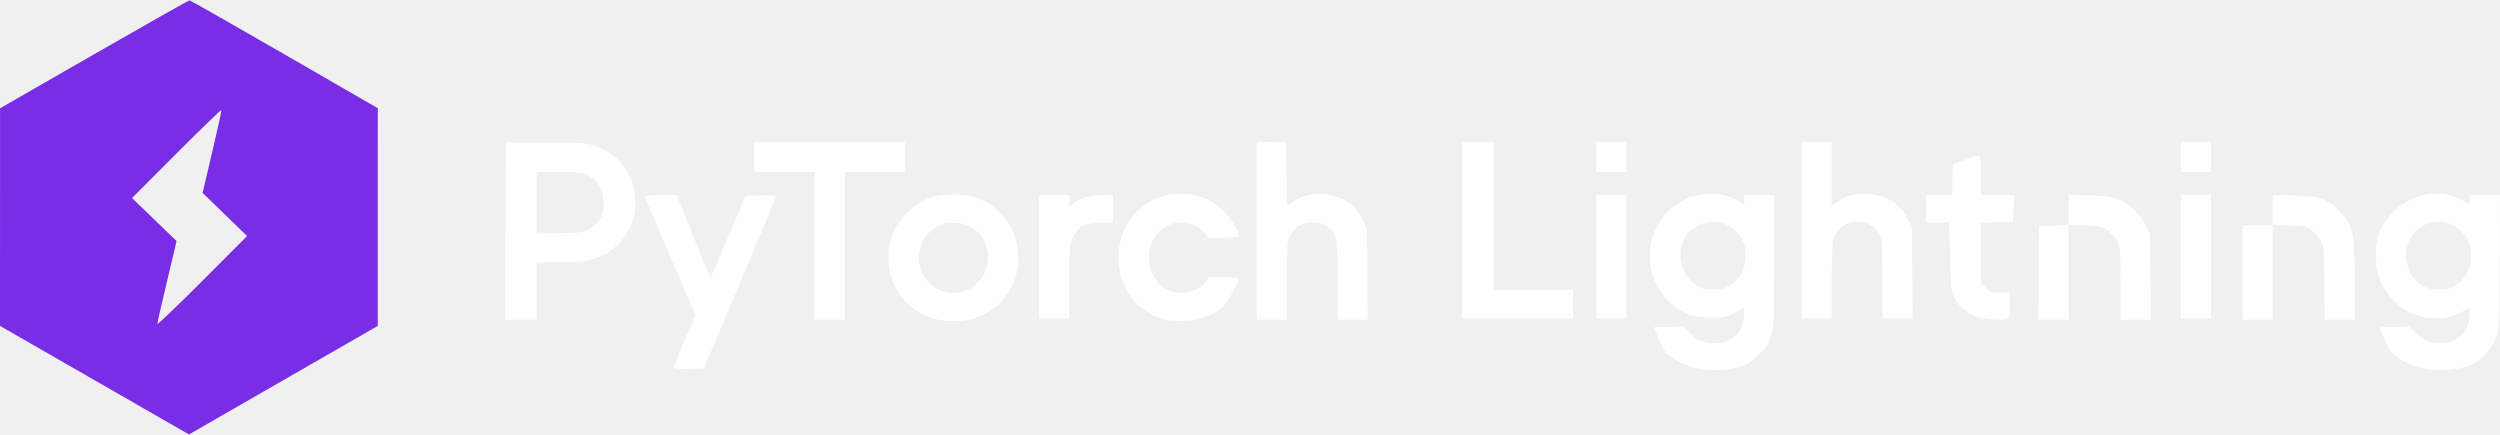
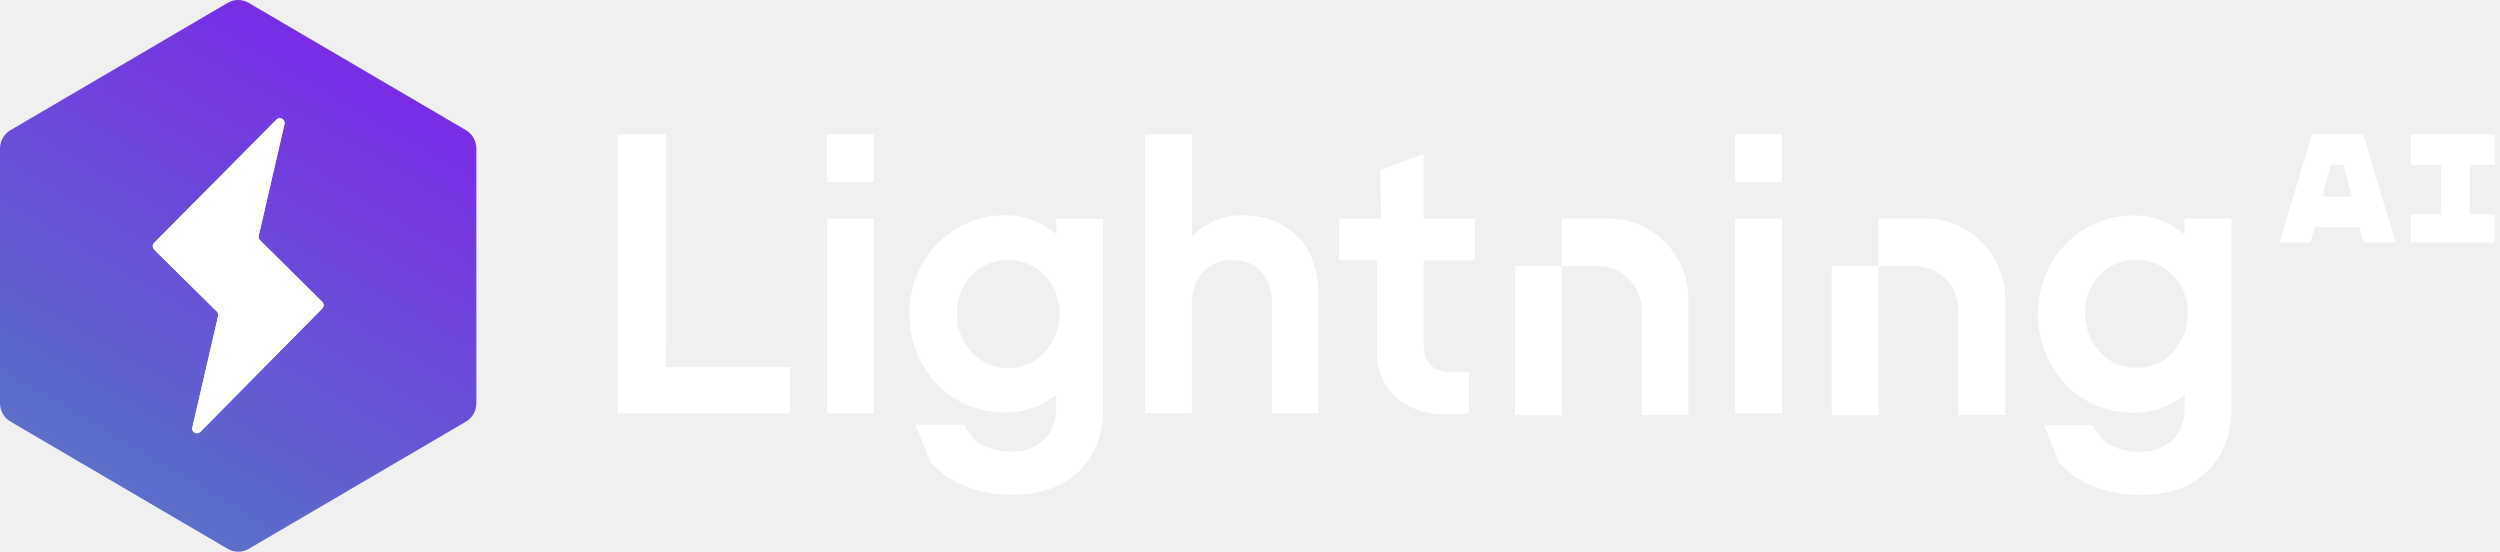
- <svg xmlns="http://www.w3.org/2000/svg" width="230" height="40" viewBox="0 0 644.185 111.872" version="1.1" id="svg8">
-   <defs id="defs2" />
-   <g id="layer1" transform="translate(249.7814,97.328)">
-     <path style="fill:#FFFFFF;stroke-width:0.353" d="m -225.432,0.559 -24.349,-13.985 0.006,-28.046 0.006,-28.046 24.221,-13.905 c 13.321,-7.648 24.388,-13.905 24.592,-13.905 0.204,0 11.205,6.255 24.447,13.901 l 24.076,13.901 -0.006,28.05 -0.006,28.05 -17.015,9.779 c -9.358,5.378 -20.301,11.671 -24.318,13.985 l -7.302,4.206 -24.349,-13.985 z m 33.577,-42.709 -5.73,-5.565 2.48,-10.509 c 1.364,-5.78 2.434,-10.646 2.378,-10.815 -0.056,-0.168 -5.261,4.862 -11.567,11.179 l -11.465,11.485 5.741,5.538 5.741,5.538 -2.473,10.407 c -1.36,5.724 -2.475,10.645 -2.477,10.935 -0.002,0.291 5.195,-4.682 11.549,-11.05 l 11.553,-11.579 z m 379.068,39.641 c -2.396,-0.581 -5.646,-2.182 -7.247,-3.57 -0.772,-0.67 -1.544,-1.983 -2.349,-3.996 l -1.198,-2.999 3.836,-0.1 3.836,-0.1 1.688,1.74 c 1.883,1.942 3.36,2.516 6.45,2.506 4.519,-0.013 7.4,-2.97 7.406,-7.599 l 0.004,-1.435 -2.537,1.258 c -2.417,1.199 -2.704,1.257 -6.085,1.235 -2.782,-0.018 -3.975,-0.19 -5.522,-0.798 -9.752,-3.832 -13.229,-15.848 -7.143,-24.684 1.617,-2.348 5.1,-4.877 7.927,-5.757 4.024,-1.252 8.975,-0.733 11.982,1.257 l 1.377,0.911 v -1.24 -1.24 h 3.881 3.881 l -0.004,16.669 c -0.005,17.569 -0.076,18.494 -1.672,21.616 -0.813,1.591 -3.637,4.382 -5.306,5.245 -2.982,1.542 -9.194,2.049 -13.203,1.077 z m 7.585,-20.742 c 3.273,-1.372 5.192,-4.456 5.192,-8.346 0,-2.829 -0.649,-4.461 -2.491,-6.262 -3.575,-3.495 -9.535,-3.07 -12.56,0.896 -3.357,4.402 -1.591,11.459 3.41,13.625 1.545,0.669 4.95,0.715 6.45,0.087 z m 179.338,20.731 c -2.427,-0.588 -5.094,-1.868 -6.945,-3.334 -1.016,-0.805 -1.608,-1.761 -2.558,-4.134 l -1.236,-3.086 3.833,-0.1 3.833,-0.1 1.688,1.74 c 1.883,1.942 3.36,2.516 6.45,2.506 4.519,-0.013 7.4,-2.97 7.406,-7.599 l 0.004,-1.435 -2.476,1.229 c -7.883,3.913 -17.699,-0.333 -20.906,-9.043 -1.003,-2.724 -1.072,-8.245 -0.136,-10.929 3.216,-9.224 14.385,-13.601 22.17,-8.687 l 1.348,0.851 v -1.239 -1.239 h 3.896 3.896 l -0.104,17.374 c -0.103,17.203 -0.112,17.394 -0.916,19.386 -0.945,2.339 -3.402,5.223 -5.495,6.449 -3.118,1.827 -9.341,2.455 -13.75,1.388 z m 7.634,-20.731 c 3.273,-1.372 5.192,-4.456 5.192,-8.346 0,-3.049 -0.709,-4.611 -3.012,-6.638 -3.634,-3.199 -9.283,-2.564 -12.127,1.363 -3.235,4.466 -1.445,11.394 3.497,13.535 1.545,0.669 4.95,0.715 6.45,0.087 z M -76.235,-2.61 c 0,-0.176 1.274,-3.327 2.831,-7.002 l 2.831,-6.683 -6.535,-15.117 c -3.594,-8.315 -6.535,-15.249 -6.535,-15.411 0,-0.161 1.833,-0.293 4.074,-0.293 h 4.074 l 0.675,1.499 c 0.371,0.825 2.308,5.585 4.304,10.578 1.996,4.993 3.709,9.081 3.806,9.084 0.097,0.003 2.162,-4.717 4.589,-10.49 l 4.413,-10.495 3.965,-0.1 c 2.181,-0.055 3.966,0.032 3.966,0.193 0,0.161 -4.192,10.207 -9.316,22.325 l -9.316,22.032 -3.914,0.1 c -2.176,0.056 -3.914,-0.042 -3.914,-0.22 z M -9.207,-15.326 c -3.05,-0.986 -4.915,-2.087 -6.905,-4.077 -3.107,-3.107 -4.725,-7.111 -4.732,-11.713 -0.011,-6.88 4.278,-12.957 10.873,-15.405 2.85,-1.058 8.91,-1.058 11.76,0 10.095,3.747 13.987,15.584 8.112,24.674 -2.099,3.248 -5.47,5.661 -9.353,6.695 -2.555,0.68 -7.379,0.595 -9.754,-0.173 z m 9.241,-7.672 c 4.674,-2.335 6.257,-8.968 3.185,-13.35 -1.584,-2.261 -3.944,-3.505 -6.924,-3.65 -2.209,-0.108 -2.732,-0.003 -4.438,0.893 -6.123,3.215 -6.557,11.725 -0.8,15.686 2.616,1.8 5.909,1.954 8.977,0.422 z m 49.491,7.722 c -7.002,-2.496 -11.108,-8.35 -11.108,-15.837 0,-10.89 9.782,-18.547 20.221,-15.828 2.856,0.744 4.663,1.748 6.825,3.792 1.721,1.628 3.998,5.327 3.998,6.496 0,0.367 -0.886,0.473 -3.969,0.473 l -3.969,-10e-6 -0.986,-1.236 c -1.433,-1.795 -3.325,-2.645 -5.893,-2.645 -7.035,0 -10.78,8.154 -6.7,14.588 1.502,2.369 3.678,3.506 6.674,3.487 2.852,-0.018 4.811,-0.876 6.221,-2.726 l 0.944,-1.238 h 3.839 c 2.84,0 3.837,0.115 3.831,0.441 -0.004,0.243 -0.758,1.855 -1.676,3.584 -1.852,3.49 -3.319,4.788 -7.052,6.241 -2.818,1.097 -8.671,1.31 -11.201,0.408 z m -169.067,-22.58 0.091,-22.842 10.231,0.019 c 9.688,0.018 10.352,0.061 12.524,0.816 4.508,1.568 7.509,4.234 9.412,8.362 1.393,3.02 1.599,8.052 0.459,11.191 -1.867,5.142 -5.655,8.516 -11.174,9.953 -1.391,0.362 -3.811,0.526 -7.767,0.526 h -5.747 v 7.408 7.408 h -4.06 -4.06 z m 21.081,-0.22 c 2.968,-1.579 4.237,-3.68 4.226,-6.998 -0.009,-2.678 -0.828,-4.67 -2.5,-6.079 -2.095,-1.766 -2.999,-1.96 -9.123,-1.96 h -5.656 v 7.967 7.967 l 5.909,-0.12 c 4.929,-0.1 6.114,-0.229 7.144,-0.777 z m 58.561,4.012 v -19.05 h -7.761 -7.761 v -3.881 -3.881 h 19.403 19.403 v 3.881 3.881 h -7.761 -7.761 v 19.05 19.05 h -3.881 -3.881 z m 113.947,-3.892 v -22.942 l 3.792,0.1 3.792,0.1 0.095,8.203 0.095,8.203 1.74,-1.197 c 3.353,-2.306 8.166,-2.599 12.29,-0.749 2.568,1.152 4.345,2.966 5.665,5.781 l 0.93,1.983 0.11,11.73 0.11,11.73 h -3.902 -3.902 v -10.119 c 0,-9.537 -0.042,-10.207 -0.736,-11.639 -0.947,-1.957 -2.444,-3.006 -4.581,-3.212 -3.523,-0.339 -5.808,0.829 -7.073,3.612 -0.579,1.274 -0.648,2.486 -0.655,11.392 l -0.008,9.966 h -3.881 -3.881 z m 186.267,22.376 c -3.438,-0.921 -6.135,-3.373 -7.093,-6.45 -0.221,-0.711 -0.475,-4.979 -0.573,-9.653 l -0.176,-8.378 h -2.958 -2.958 v -3.528 -3.528 h 3.34 3.34 l 0.1,-3.96 0.1,-3.96 2.999,-1.138 c 4.557,-1.729 4.233,-2.031 4.233,3.942 v 5.115 h 4.246 4.246 l -0.101,3.44 -0.101,3.44 -4.145,0.099 -4.145,0.099 v 7.785 7.785 l 1.199,1.199 c 1.139,1.139 1.326,1.199 3.704,1.199 h 2.505 v 3.314 c 0,2.696 -0.104,3.354 -0.558,3.528 -1.004,0.385 -5.22,0.179 -7.203,-0.352 z m 15.253,-11.517 0.093,-12.083 3.792,-0.1 3.792,-0.1 v -3.9 -3.9 l 5.38,0.138 c 4.549,0.117 5.693,0.262 7.407,0.939 2.822,1.114 5.607,3.752 7.048,6.678 l 1.155,2.345 0.111,11.033 0.111,11.033 h -3.903 -3.903 l -0.004,-8.908 c 0,-5.436 -0.155,-9.457 -0.393,-10.318 -0.511,-1.841 -2.88,-4.21 -4.721,-4.721 -0.775,-0.215 -2.958,-0.392 -4.85,-0.393 l -3.438,-0.002 v 12.171 12.171 h -3.885 -3.885 z m 52.48,-0.088 v -12.171 h 3.881 3.881 v -3.918 -3.918 l 5.38,0.153 c 6.746,0.192 8.612,0.8 11.57,3.772 2.203,2.213 3.331,4.276 3.858,7.059 0.197,1.038 0.358,6.232 0.358,11.541 v 9.653 h -3.86 -3.86 l -0.109,-9.437 c -0.108,-9.315 -0.121,-9.457 -0.991,-11.009 -0.485,-0.865 -1.57,-2.055 -2.412,-2.646 -1.463,-1.027 -1.714,-1.079 -5.733,-1.199 l -4.203,-0.125 v 12.208 12.208 h -3.881 -3.881 z m -310.092,-4.057 v -15.875 h 3.86 3.86 l 0.108,1.466 0.108,1.466 1.152,-0.973 c 1.57,-1.325 3.897,-1.958 7.194,-1.958 h 2.766 v 3.495 3.495 l -3.503,0.121 c -3.867,0.134 -4.765,0.528 -6.283,2.758 -1.331,1.955 -1.499,3.388 -1.501,12.797 l -0.002,9.084 h -3.881 -3.881 z m 109.008,-6.879 v -22.754 h 4.057 4.057 v 19.05 19.05 h 10.231 10.231 v 3.704 3.704 h -14.287 -14.287 z m 34.572,6.879 v -15.875 h 3.881 3.881 v 15.875 15.875 h -3.881 -3.881 z m 52.917,-6.879 v -22.754 h 3.881 3.881 v 8.266 8.266 l 1.79,-1.204 c 2.447,-1.647 3.941,-2.023 7.413,-1.866 4.975,0.225 8.389,2.384 10.47,6.622 l 0.965,1.964 0.11,11.73 0.11,11.73 h -3.902 -3.902 v -10.068 c 0,-9.325 -0.051,-10.169 -0.696,-11.432 -2.559,-5.016 -10.341,-4.373 -11.947,0.987 -0.268,0.894 -0.41,4.688 -0.41,10.941 v 9.572 h -3.881 -3.881 z m 97.719,6.879 v -15.875 h 3.881 3.881 v 15.875 15.875 h -3.881 -3.881 z m -150.636,-25.753 v -3.881 h 3.881 3.881 v 3.881 3.881 h -3.881 -3.881 z m 150.636,0 v -3.881 h 3.881 3.881 v 3.881 3.881 h -3.881 -3.881 z" id="path24" />
-     <path style="fill:#792EE5;stroke-width:0.353" d="m -225.432,0.559 -24.349,-13.985 0.006,-28.046 0.006,-28.046 24.221,-13.905 c 13.321,-7.648 24.388,-13.905 24.592,-13.905 0.204,0 11.205,6.255 24.447,13.901 l 24.076,13.901 -0.006,28.05 -0.006,28.05 -17.015,9.779 c -9.358,5.378 -20.301,11.671 -24.318,13.985 l -7.302,4.206 -24.349,-13.985 z m 33.577,-42.709 -5.73,-5.565 2.48,-10.509 c 1.364,-5.78 2.434,-10.646 2.378,-10.815 -0.056,-0.168 -5.261,4.862 -11.567,11.179 l -11.465,11.485 5.741,5.538 5.741,5.538 -2.473,10.407 c -1.36,5.724 -2.475,10.645 -2.477,10.935 -0.002,0.291 5.195,-4.682 11.549,-11.05 l 11.553,-11.579 z" id="path25" />
+ <svg xmlns="http://www.w3.org/2000/svg" id="Layer_1" data-name="Layer 1" viewBox="0 0 679.84 150">
+   <defs>
+     <clipPath id="clip-path" transform="translate(0 0)">
+       <rect x="619.7" y="36.55" width="58.71" height="29.36" style="fill:none" />
+     </clipPath>
+     <linearGradient id="linear-gradient" x1="97.55" y1="132.75" x2="-28.65" y2="-81.98" gradientTransform="matrix(1, 0, 0, -1, 0, 152)" gradientUnits="userSpaceOnUse">
+       <stop offset="0" stop-color="#792ee5" />
+       <stop offset="1" stop-color="#3eabb3" />
+     </linearGradient>
+   </defs>
+   <path d="M237.63,36.57H224.89V49.48h12.74Zm-56.52,0H167.9v75.84h46.9V99.83H181.1Zm43.8,22.88h12.74v52.93H224.91Zm62.32,4.22a23.24,23.24,0,0,0-5.45-3.42,20.36,20.36,0,0,0-8.45-1.72,24.94,24.94,0,0,0-10.24,2.13,26,26,0,0,0-13.78,14.23,26.94,26.94,0,0,0-2,10.3,28.44,28.44,0,0,0,1.93,10.45,27.07,27.07,0,0,0,5.34,8.6,24.8,24.8,0,0,0,8.25,5.8,25.74,25.74,0,0,0,10.49,2.13,21.57,21.57,0,0,0,8.43-1.6,22.8,22.8,0,0,0,5.47-3.27v3.07c0,4.11-1.15,7.22-3.37,9.29a12.35,12.35,0,0,1-8.68,3.16,16.54,16.54,0,0,1-8-1.72,11,11,0,0,1-4.66-5.17l-.21-.44H249l4,10.13.17.25a26.5,26.5,0,0,0,10,6.58A33.82,33.82,0,0,0,275,134.56c7.84,0,14-2.16,18.4-6.41s6.6-9.92,6.6-16.85V59.48H287.23v4.19ZM284,74.82a14.05,14.05,0,0,1,3.12,4.76,14.23,14.23,0,0,1,1,5.63,15,15,0,0,1-4,10.46A13,13,0,0,1,279.61,99a12.72,12.72,0,0,1-5.47,1.06,12.68,12.68,0,0,1-9.93-4.34,15.06,15.06,0,0,1-4-10.46,14.49,14.49,0,0,1,4-10.41,13.51,13.51,0,0,1,4.55-3.11,14.79,14.79,0,0,1,10.77,0A13.52,13.52,0,0,1,284,74.83Zm45.09-14.18a18.18,18.18,0,0,1,8.75-2.11c6.16,0,11.2,2,15,5.81s5.72,9.3,5.72,16.22v31.83H345.86V82A12.14,12.14,0,0,0,343.1,74c-1.84-2.18-4.42-3.24-7.88-3.24A10.24,10.24,0,0,0,327.11,74c-2,2.22-3,5.21-3,8.93v29.44H311.42V36.57h12.73v27.7a21.77,21.77,0,0,1,5-3.61Zm58-18.74L375.4,46.25l.15,13.21h-11.4V70.8H374.4v24c0,5.78,1.77,10.24,5.25,13.27a18.84,18.84,0,0,0,12.81,4.52c1.3,0,2.5,0,3.6,0s2-.09,2.69-.16l.69-.07V101.17H394.2a7,7,0,0,1-5.13-1.91c-1.3-1.25-1.95-3.16-1.95-5.69V70.82h13.95V59.48H387.12V41.9Zm84.74-5.35h12.74V49.46H471.85Zm12.74,22.89H471.85v52.92h12.74Zm109.48,4.22V59.44h12.74v51.91c0,6.92-2.23,12.6-6.6,16.86s-10.56,6.4-18.4,6.4A34.05,34.05,0,0,1,570,132.5,26.61,26.61,0,0,1,560,125.92l-.16-.25-4-10.14h13.32l.21.44a11,11,0,0,0,4.67,5.18,16.42,16.42,0,0,0,8,1.71,12.29,12.29,0,0,0,8.69-3.15c2.23-2.09,3.37-5.2,3.37-9.29v-3.07a22.8,22.8,0,0,1-5.47,3.27,21.8,21.8,0,0,1-8.44,1.6,26,26,0,0,1-10.49-2.12,25,25,0,0,1-8.24-5.81,27.07,27.07,0,0,1-5.34-8.6,28.23,28.23,0,0,1-1.94-10.44,27.34,27.34,0,0,1,2-10.31A26.1,26.1,0,0,1,569.94,60.7a25.22,25.22,0,0,1,10.23-2.13,20.61,20.61,0,0,1,8.45,1.72A23.14,23.14,0,0,1,594,63.7Zm-3.11,32a15,15,0,0,0,4-10.46,14.08,14.08,0,0,0-4.1-10.39A13.56,13.56,0,0,0,581,70.68,13.3,13.3,0,0,0,571,74.79a14.41,14.41,0,0,0-4,10.4,15.12,15.12,0,0,0,4,10.47,12.91,12.91,0,0,0,4.5,3.28A12.69,12.69,0,0,0,581,100a12.83,12.83,0,0,0,10-4.32Zm-80.1-23.31H498.12v40.55h12.74Zm0,0V59.42H523.6a21.57,21.57,0,0,1,15.34,6.44,22.16,22.16,0,0,1,6.36,15.55v31.45H532.56V84.36a12.08,12.08,0,0,0-3.47-8.48,11.76,11.76,0,0,0-8.37-3.52Zm-86.15,0H412v40.55h12.74Zm0,0V59.42h12.74a21.58,21.58,0,0,1,15.35,6.44,22.13,22.13,0,0,1,6.35,15.55v31.45H446.42V84.36A12.08,12.08,0,0,0,443,75.88a11.79,11.79,0,0,0-8.38-3.52Z" transform="translate(0 0)" style="fill:#fff;fill-rule:evenodd" />
+   <g style="clip-path:url(#clip-path)">
+     <path d="M642.94,66.63h8.71l-9-30.08H628.7l-9,30.08h8.45l1.26-4.85h12.24ZM631.55,53.5l2.26-8.67h3.47l2.25,8.67Z" transform="translate(0 0)" style="fill:#fff" />
+     <path d="M679.84,44.83V36.55H655.58v8.28h8.24V58.31h-8.24v8.32h24.26V58.31h-8.23V44.83Z" transform="translate(0 0)" style="fill:#fff" />
  </g>
+   <ellipse cx="64.78" cy="74.57" rx="50.28" ry="49.01" style="fill:#fff" />
+   <path d="M61.94.76,2.83,35.41a5.71,5.71,0,0,0-2.07,2.1A5.81,5.81,0,0,0,0,40.38v69.25a5.76,5.76,0,0,0,2.83,5l59.11,34.63a5.64,5.64,0,0,0,5.69,0l59.09-34.61a5.76,5.76,0,0,0,2.82-5V40.4a5.79,5.79,0,0,0-2.82-5L67.61.77A5.69,5.69,0,0,0,64.76,0,5.6,5.6,0,0,0,61.94.76ZM52.31,116.24l7-30.29a1.23,1.23,0,0,0,0-.66,1.47,1.47,0,0,0-.33-.57L41.93,67.89a1.15,1.15,0,0,1-.28-.43,1.19,1.19,0,0,1,0-1,1.15,1.15,0,0,1,.28-.43L75.2,32.51a1.28,1.28,0,0,1,.73-.37,1.3,1.3,0,0,1,.8.16,1.25,1.25,0,0,1,.55.61,1.27,1.27,0,0,1,.07.86l-7,30.36a1.27,1.27,0,0,0,0,.67,1.21,1.21,0,0,0,.34.53L87.59,82.05a1.23,1.23,0,0,1,.28.43A1.22,1.22,0,0,1,88,83a1.25,1.25,0,0,1-.11.5,1.19,1.19,0,0,1-.28.42L54.44,117.47a1.2,1.2,0,0,1-.73.35,1.22,1.22,0,0,1-.79-.15,1.33,1.33,0,0,1-.56-.61,1.38,1.38,0,0,1-.07-.85Z" transform="translate(0 0)" style="fill:url(#linear-gradient)" />
+   <path d="M52.31,116.24l7-30.29a1.23,1.23,0,0,0,0-.66,1.47,1.47,0,0,0-.33-.57L41.93,67.89a1.15,1.15,0,0,1-.28-.43,1.19,1.19,0,0,1,0-1,1.15,1.15,0,0,1,.28-.43L75.2,32.51a1.28,1.28,0,0,1,.73-.37,1.3,1.3,0,0,1,.8.16,1.25,1.25,0,0,1,.55.61,1.27,1.27,0,0,1,.07.86l-7,30.36a1.27,1.27,0,0,0,0,.67,1.21,1.21,0,0,0,.34.53L87.59,82.05a1.23,1.23,0,0,1,.28.43A1.22,1.22,0,0,1,88,83a1.25,1.25,0,0,1-.11.5,1.19,1.19,0,0,1-.28.42L54.44,117.47a1.2,1.2,0,0,1-.73.35,1.22,1.22,0,0,1-.79-.15,1.33,1.33,0,0,1-.56-.61,1.38,1.38,0,0,1-.07-.85Z" transform="translate(0 0)" style="fill:#fff" />
</svg>
